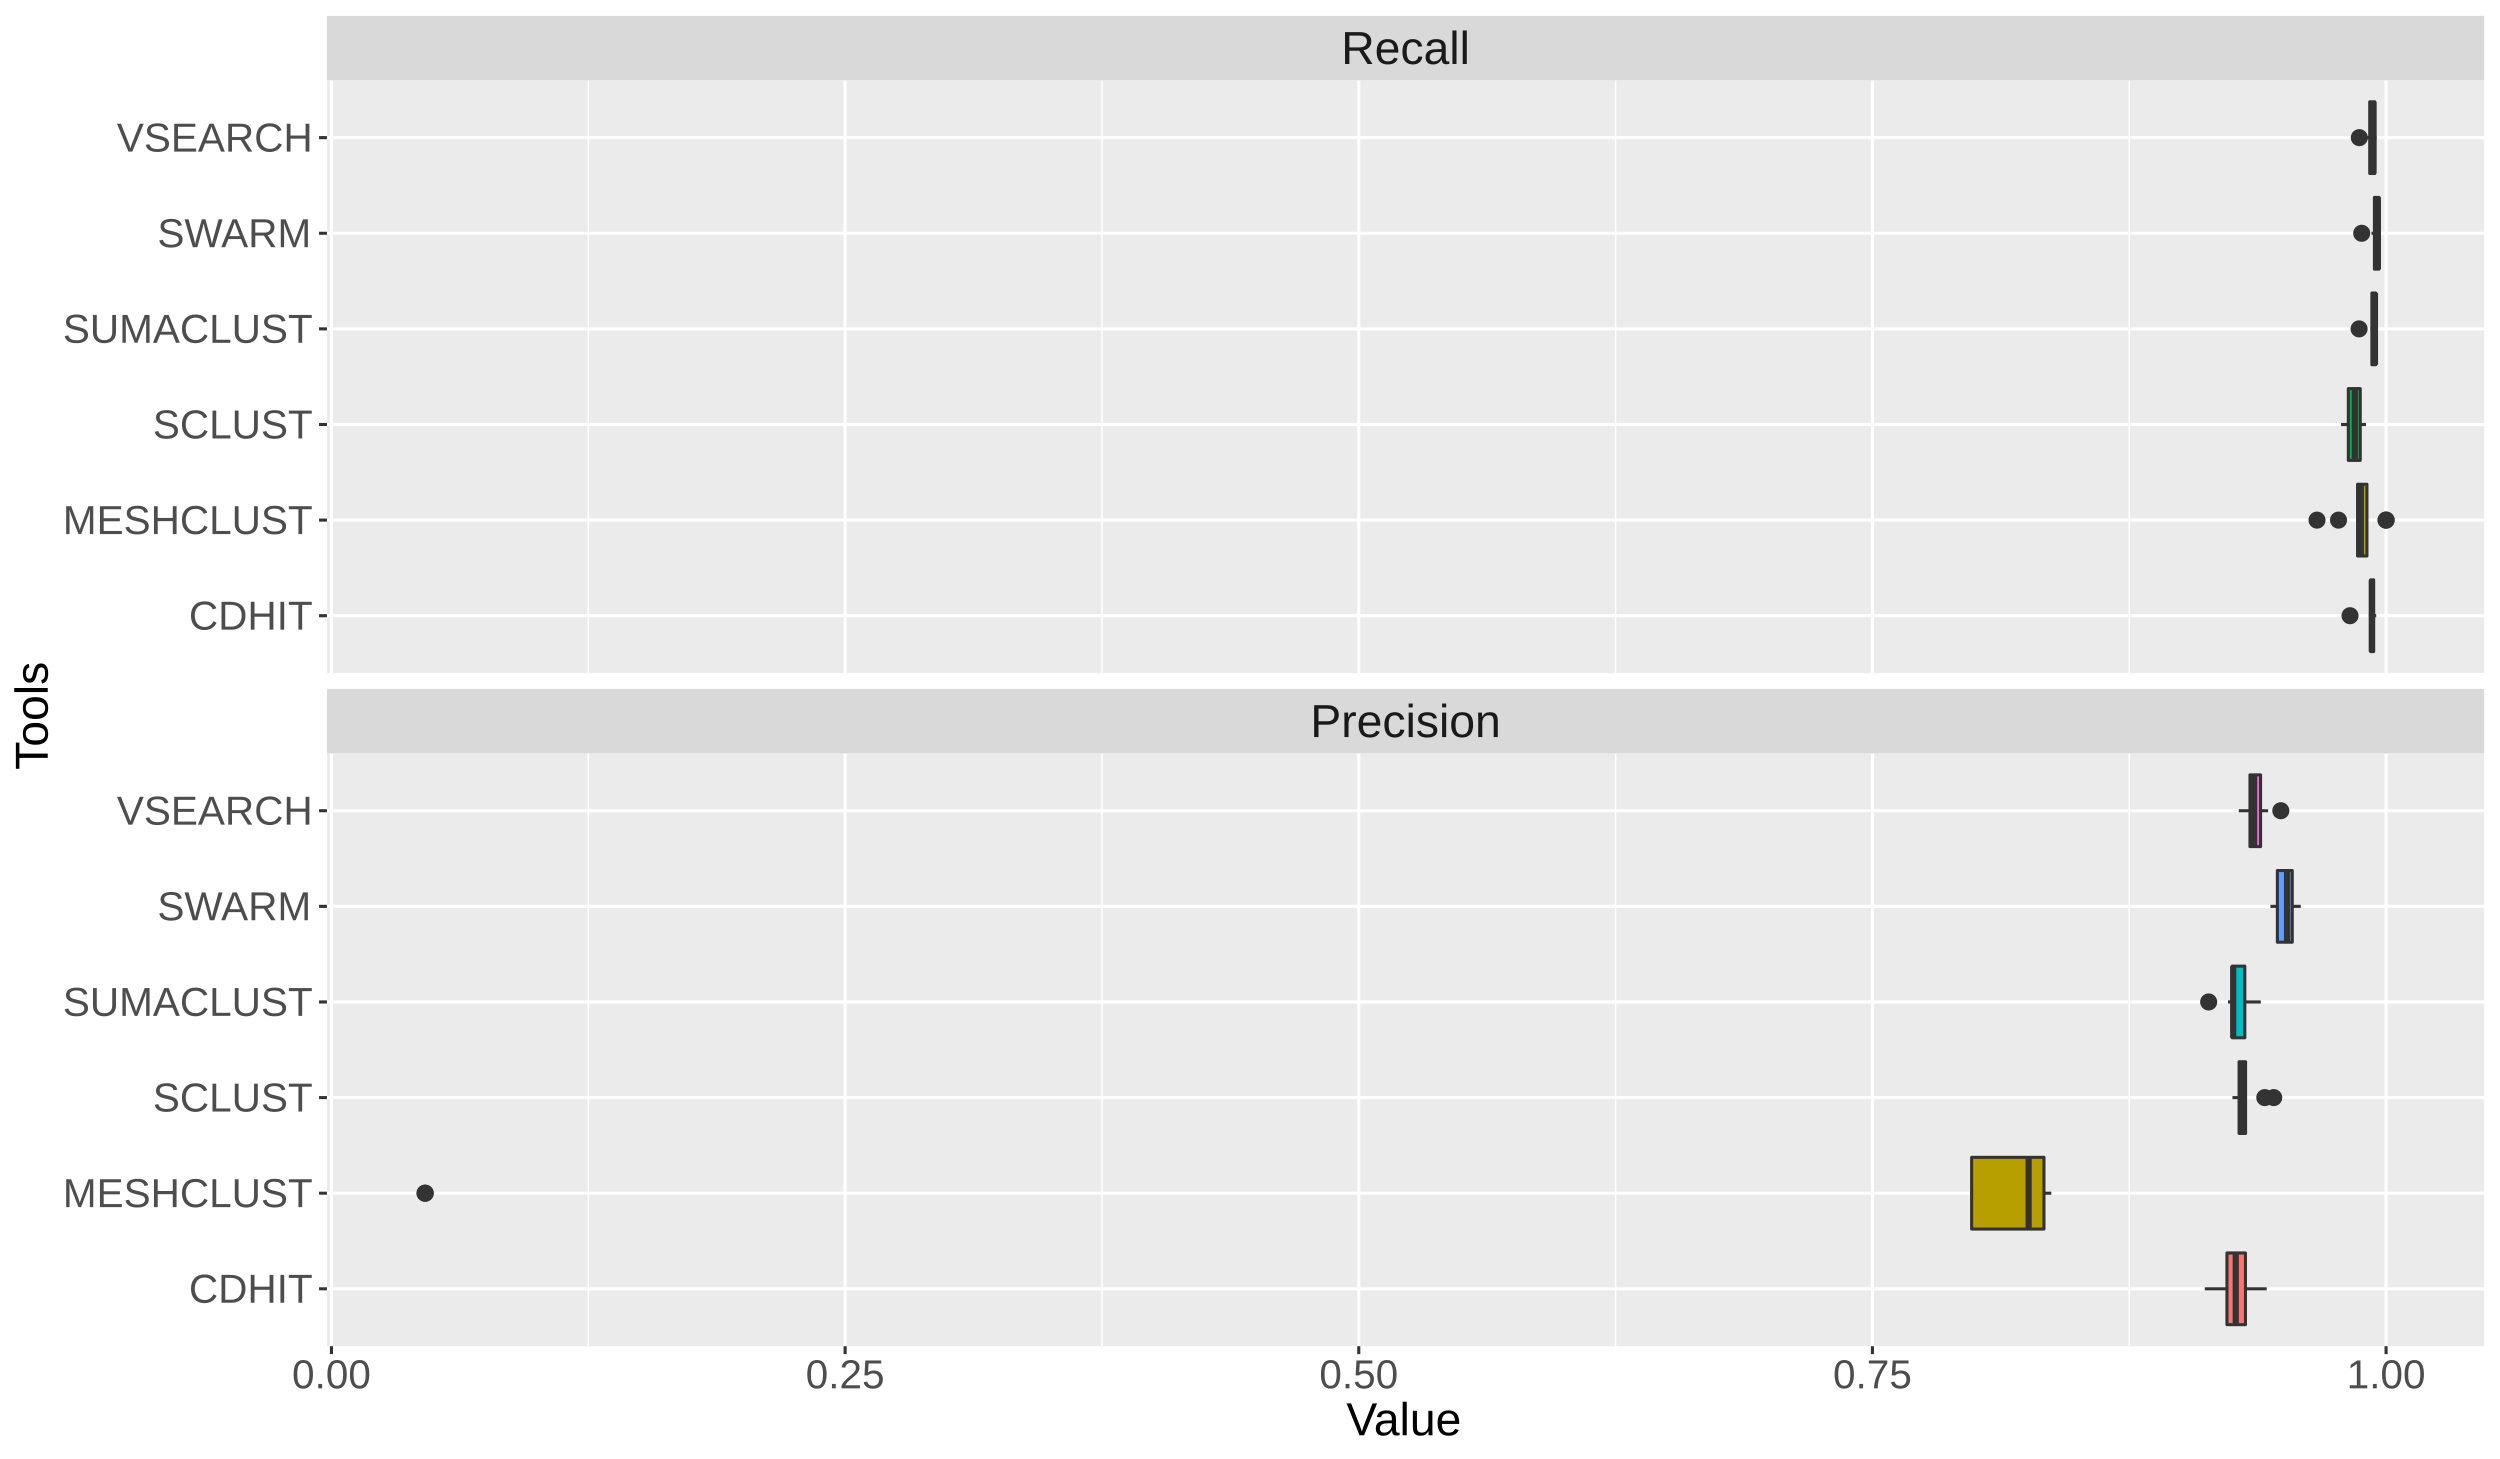
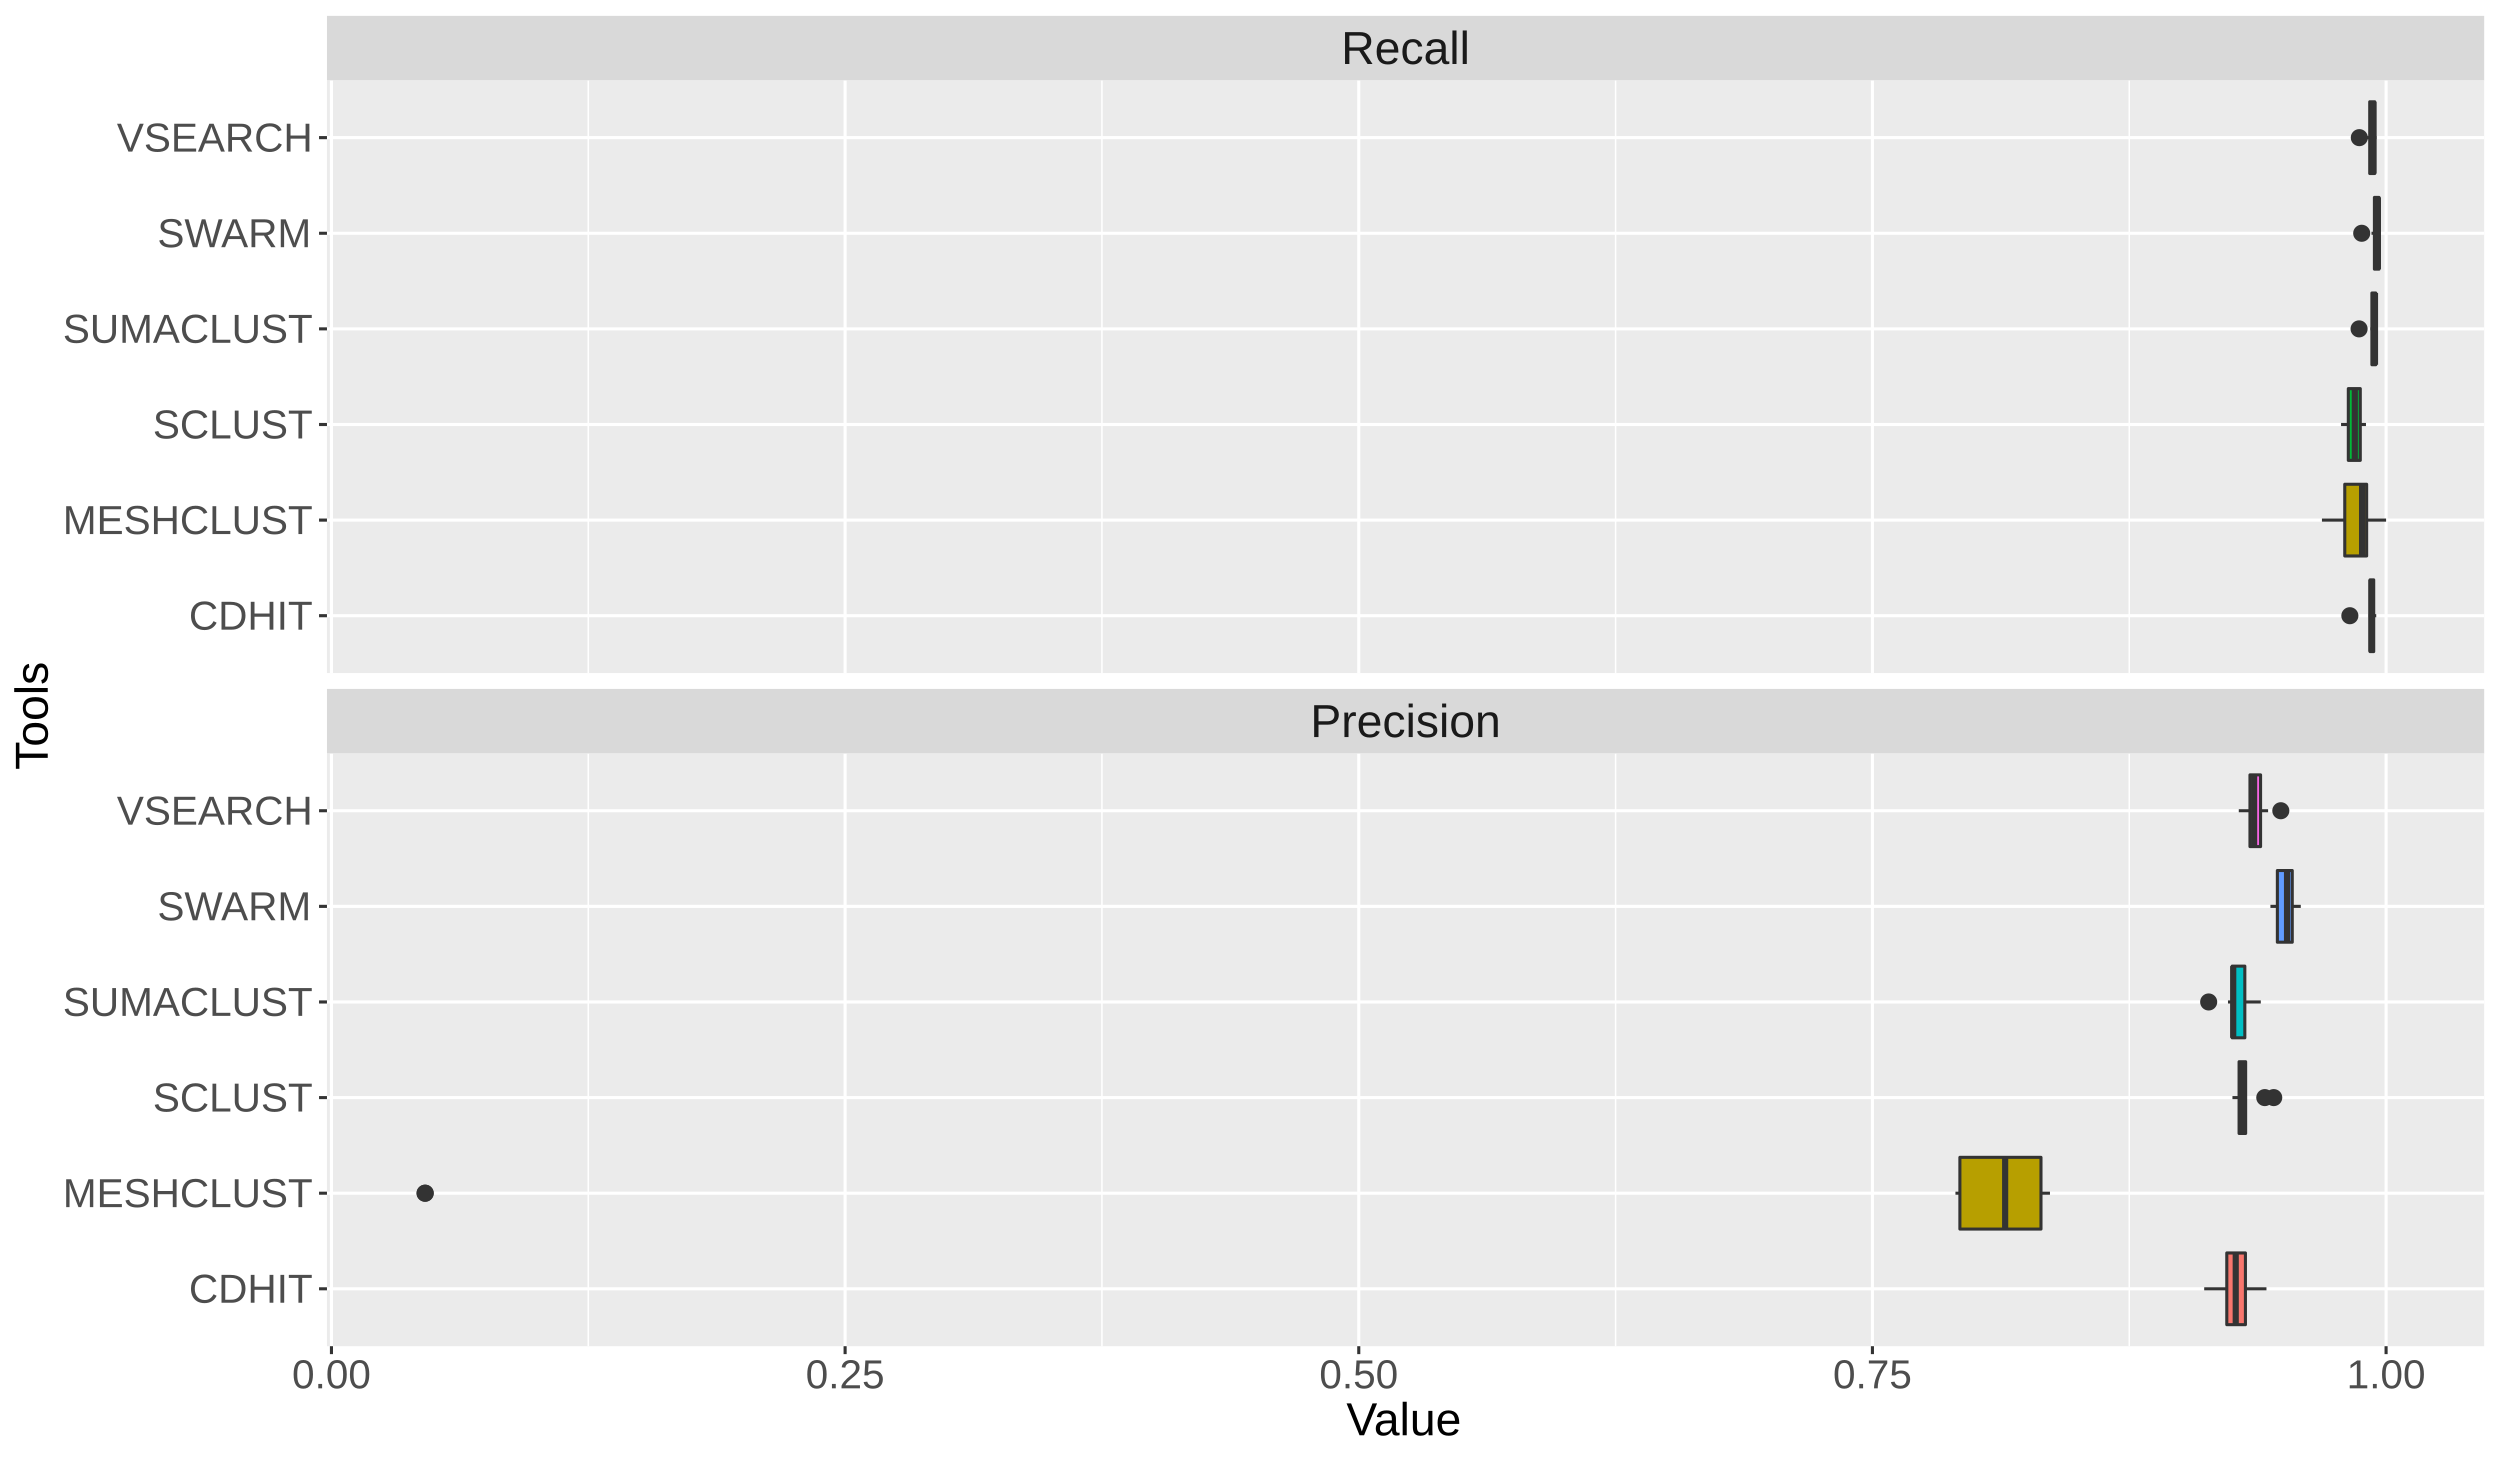
<svg xmlns="http://www.w3.org/2000/svg" viewBox="0 0 864.00 504.00">
  <defs>
    <style type="text/css">
    line, polyline, path, rect, circle {
      fill: none;
      stroke: #000000;
      stroke-linecap: round;
      stroke-linejoin: round;
      stroke-miterlimit: 10.00;
    }
  </style>
  </defs>
  <rect width="100%" height="100%" style="stroke: none; fill: #FFFFFF;" />
  <rect x="0.00" y="0.00" width="864.00" height="504.00" style="stroke-width: 1.07; stroke: #FFFFFF; fill: #FFFFFF;" />
  <defs>
    <clipPath id="cpMTEyLjk5NXw4NTguNTIxfDIzMi42MnwyNy43NDY2">
      <rect x="113.00" y="27.75" width="745.53" height="204.87" />
    </clipPath>
  </defs>
  <rect x="113.00" y="27.75" width="745.53" height="204.87" style="stroke-width: 1.07; stroke: none; fill: #EBEBEB;" clip-path="url(#cpMTEyLjk5NXw4NTguNTIxfDIzMi42MnwyNy43NDY2)" />
  <polyline points="203.31,232.62 203.31,27.75 " style="stroke-width: 0.53; stroke: #FFFFFF; stroke-linecap: butt;" clip-path="url(#cpMTEyLjk5NXw4NTguNTIxfDIzMi42MnwyNy43NDY2)" />
  <polyline points="380.83,232.62 380.83,27.75 " style="stroke-width: 0.53; stroke: #FFFFFF; stroke-linecap: butt;" clip-path="url(#cpMTEyLjk5NXw4NTguNTIxfDIzMi42MnwyNy43NDY2)" />
  <polyline points="558.35,232.62 558.35,27.75 " style="stroke-width: 0.53; stroke: #FFFFFF; stroke-linecap: butt;" clip-path="url(#cpMTEyLjk5NXw4NTguNTIxfDIzMi42MnwyNy43NDY2)" />
  <polyline points="735.87,232.62 735.87,27.75 " style="stroke-width: 0.53; stroke: #FFFFFF; stroke-linecap: butt;" clip-path="url(#cpMTEyLjk5NXw4NTguNTIxfDIzMi42MnwyNy43NDY2)" />
  <polyline points="113.00,212.79 858.52,212.79 " style="stroke-width: 1.07; stroke: #FFFFFF; stroke-linecap: butt;" clip-path="url(#cpMTEyLjk5NXw4NTguNTIxfDIzMi42MnwyNy43NDY2)" />
  <polyline points="113.00,179.75 858.52,179.75 " style="stroke-width: 1.07; stroke: #FFFFFF; stroke-linecap: butt;" clip-path="url(#cpMTEyLjk5NXw4NTguNTIxfDIzMi42MnwyNy43NDY2)" />
  <polyline points="113.00,146.71 858.52,146.71 " style="stroke-width: 1.07; stroke: #FFFFFF; stroke-linecap: butt;" clip-path="url(#cpMTEyLjk5NXw4NTguNTIxfDIzMi42MnwyNy43NDY2)" />
  <polyline points="113.00,113.66 858.52,113.66 " style="stroke-width: 1.07; stroke: #FFFFFF; stroke-linecap: butt;" clip-path="url(#cpMTEyLjk5NXw4NTguNTIxfDIzMi42MnwyNy43NDY2)" />
  <polyline points="113.00,80.62 858.52,80.62 " style="stroke-width: 1.07; stroke: #FFFFFF; stroke-linecap: butt;" clip-path="url(#cpMTEyLjk5NXw4NTguNTIxfDIzMi42MnwyNy43NDY2)" />
  <polyline points="113.00,47.57 858.52,47.57 " style="stroke-width: 1.07; stroke: #FFFFFF; stroke-linecap: butt;" clip-path="url(#cpMTEyLjk5NXw4NTguNTIxfDIzMi42MnwyNy43NDY2)" />
  <polyline points="114.55,232.62 114.55,27.75 " style="stroke-width: 1.07; stroke: #FFFFFF; stroke-linecap: butt;" clip-path="url(#cpMTEyLjk5NXw4NTguNTIxfDIzMi42MnwyNy43NDY2)" />
  <polyline points="292.07,232.62 292.07,27.75 " style="stroke-width: 1.07; stroke: #FFFFFF; stroke-linecap: butt;" clip-path="url(#cpMTEyLjk5NXw4NTguNTIxfDIzMi42MnwyNy43NDY2)" />
  <polyline points="469.59,232.62 469.59,27.75 " style="stroke-width: 1.07; stroke: #FFFFFF; stroke-linecap: butt;" clip-path="url(#cpMTEyLjk5NXw4NTguNTIxfDIzMi42MnwyNy43NDY2)" />
  <polyline points="647.11,232.62 647.11,27.75 " style="stroke-width: 1.07; stroke: #FFFFFF; stroke-linecap: butt;" clip-path="url(#cpMTEyLjk5NXw4NTguNTIxfDIzMi42MnwyNy43NDY2)" />
  <polyline points="824.63,232.62 824.63,27.75 " style="stroke-width: 1.07; stroke: #FFFFFF; stroke-linecap: butt;" clip-path="url(#cpMTEyLjk5NXw4NTguNTIxfDIzMi42MnwyNy43NDY2)" />
-   <circle cx="812.17" cy="212.79" r="1.95pt" style="stroke-width: 0.71; stroke: #333333; fill: #333333;" clip-path="url(#cpMTEyLjk5NXw4NTguNTIxfDIzMi42MnwyNy43NDY2)" />
-   <line x1="820.34" y1="212.79" x2="821.23" y2="212.79" style="stroke-width: 1.07; stroke: #333333; stroke-linecap: butt;" clip-path="url(#cpMTEyLjk5NXw4NTguNTIxfDIzMi42MnwyNy43NDY2)" />
-   <line x1="819.28" y1="212.79" x2="818.68" y2="212.79" style="stroke-width: 1.07; stroke: #333333; stroke-linecap: butt;" clip-path="url(#cpMTEyLjk5NXw4NTguNTIxfDIzMi42MnwyNy43NDY2)" />
-   <polyline points="820.34,225.19 819.28,225.19 819.28,200.40 820.34,200.40 820.34,225.19 " style="stroke-width: 1.07; stroke: #333333; fill: #F8766D;" clip-path="url(#cpMTEyLjk5NXw4NTguNTIxfDIzMi42MnwyNy43NDY2)" />
-   <line x1="819.68" y1="225.19" x2="819.68" y2="200.40" style="stroke-width: 2.13; stroke: #333333; stroke-linecap: butt;" clip-path="url(#cpMTEyLjk5NXw4NTguNTIxfDIzMi42MnwyNy43NDY2)" />
-   <circle cx="800.76" cy="179.75" r="1.95pt" style="stroke-width: 0.71; stroke: #333333; fill: #333333;" clip-path="url(#cpMTEyLjk5NXw4NTguNTIxfDIzMi42MnwyNy43NDY2)" />
-   <circle cx="824.63" cy="179.75" r="1.95pt" style="stroke-width: 0.71; stroke: #333333; fill: #333333;" clip-path="url(#cpMTEyLjk5NXw4NTguNTIxfDIzMi42MnwyNy43NDY2)" />
-   <circle cx="808.19" cy="179.75" r="1.95pt" style="stroke-width: 0.71; stroke: #333333; fill: #333333;" clip-path="url(#cpMTEyLjk5NXw4NTguNTIxfDIzMi42MnwyNy43NDY2)" />
-   <circle cx="824.63" cy="179.75" r="1.95pt" style="stroke-width: 0.71; stroke: #333333; fill: #333333;" clip-path="url(#cpMTEyLjk5NXw4NTguNTIxfDIzMi42MnwyNy43NDY2)" />
-   <line x1="818.01" y1="179.75" x2="818.07" y2="179.75" style="stroke-width: 1.07; stroke: #333333; stroke-linecap: butt;" clip-path="url(#cpMTEyLjk5NXw4NTguNTIxfDIzMi42MnwyNy43NDY2)" />
-   <line x1="814.78" y1="179.75" x2="814.67" y2="179.75" style="stroke-width: 1.07; stroke: #333333; stroke-linecap: butt;" clip-path="url(#cpMTEyLjk5NXw4NTguNTIxfDIzMi42MnwyNy43NDY2)" />
-   <polyline points="818.01,192.14 814.78,192.14 814.78,167.36 818.01,167.36 818.01,192.14 " style="stroke-width: 1.07; stroke: #333333; fill: #B79F00;" clip-path="url(#cpMTEyLjk5NXw4NTguNTIxfDIzMi42MnwyNy43NDY2)" />
-   <line x1="815.91" y1="192.14" x2="815.91" y2="167.36" style="stroke-width: 2.13; stroke: #333333; stroke-linecap: butt;" clip-path="url(#cpMTEyLjk5NXw4NTguNTIxfDIzMi42MnwyNy43NDY2)" />
-   <line x1="815.70" y1="146.71" x2="817.68" y2="146.71" style="stroke-width: 1.07; stroke: #333333; stroke-linecap: butt;" clip-path="url(#cpMTEyLjk5NXw4NTguNTIxfDIzMi42MnwyNy43NDY2)" />
+   <circle cx="812.11" cy="212.79" r="1.95pt" style="stroke-width: 0.71; stroke: #333333; fill: #333333;" clip-path="url(#cpMTEyLjk5NXw4NTguNTIxfDIzMi42MnwyNy43NDY2)" />
+   <line x1="820.35" y1="212.79" x2="821.23" y2="212.79" style="stroke-width: 1.07; stroke: #333333; stroke-linecap: butt;" clip-path="url(#cpMTEyLjk5NXw4NTguNTIxfDIzMi42MnwyNy43NDY2)" />
+   <line x1="819.08" y1="212.79" x2="818.65" y2="212.79" style="stroke-width: 1.07; stroke: #333333; stroke-linecap: butt;" clip-path="url(#cpMTEyLjk5NXw4NTguNTIxfDIzMi42MnwyNy43NDY2)" />
+   <polyline points="820.35,225.19 819.08,225.19 819.08,200.40 820.35,200.40 820.35,225.19 " style="stroke-width: 1.07; stroke: #333333; fill: #F8766D;" clip-path="url(#cpMTEyLjk5NXw4NTguNTIxfDIzMi42MnwyNy43NDY2)" />
+   <line x1="819.59" y1="225.19" x2="819.59" y2="200.40" style="stroke-width: 2.13; stroke: #333333; stroke-linecap: butt;" clip-path="url(#cpMTEyLjk5NXw4NTguNTIxfDIzMi42MnwyNy43NDY2)" />
+   <line x1="817.91" y1="179.75" x2="824.63" y2="179.75" style="stroke-width: 1.07; stroke: #333333; stroke-linecap: butt;" clip-path="url(#cpMTEyLjk5NXw4NTguNTIxfDIzMi42MnwyNy43NDY2)" />
+   <line x1="810.35" y1="179.75" x2="802.46" y2="179.75" style="stroke-width: 1.07; stroke: #333333; stroke-linecap: butt;" clip-path="url(#cpMTEyLjk5NXw4NTguNTIxfDIzMi42MnwyNy43NDY2)" />
+   <polyline points="817.91,192.14 810.35,192.14 810.35,167.36 817.91,167.36 817.91,192.14 " style="stroke-width: 1.07; stroke: #333333; fill: #B79F00;" clip-path="url(#cpMTEyLjk5NXw4NTguNTIxfDIzMi42MnwyNy43NDY2)" />
+   <line x1="816.33" y1="192.14" x2="816.33" y2="167.36" style="stroke-width: 2.13; stroke: #333333; stroke-linecap: butt;" clip-path="url(#cpMTEyLjk5NXw4NTguNTIxfDIzMi42MnwyNy43NDY2)" />
+   <line x1="815.71" y1="146.71" x2="817.68" y2="146.71" style="stroke-width: 1.07; stroke: #333333; stroke-linecap: butt;" clip-path="url(#cpMTEyLjk5NXw4NTguNTIxfDIzMi42MnwyNy43NDY2)" />
  <line x1="811.58" y1="146.71" x2="809.07" y2="146.71" style="stroke-width: 1.07; stroke: #333333; stroke-linecap: butt;" clip-path="url(#cpMTEyLjk5NXw4NTguNTIxfDIzMi42MnwyNy43NDY2)" />
-   <polyline points="815.70,159.10 811.58,159.10 811.58,134.31 815.70,134.31 815.70,159.10 " style="stroke-width: 1.07; stroke: #333333; fill: #00BA38;" clip-path="url(#cpMTEyLjk5NXw4NTguNTIxfDIzMi42MnwyNy43NDY2)" />
+   <polyline points="815.71,159.10 811.58,159.10 811.58,134.31 815.71,134.31 815.71,159.10 " style="stroke-width: 1.07; stroke: #333333; fill: #00BA38;" clip-path="url(#cpMTEyLjk5NXw4NTguNTIxfDIzMi42MnwyNy43NDY2)" />
  <line x1="813.82" y1="159.10" x2="813.82" y2="134.31" style="stroke-width: 2.13; stroke: #333333; stroke-linecap: butt;" clip-path="url(#cpMTEyLjk5NXw4NTguNTIxfDIzMi42MnwyNy43NDY2)" />
  <circle cx="815.30" cy="113.66" r="1.95pt" style="stroke-width: 0.71; stroke: #333333; fill: #333333;" clip-path="url(#cpMTEyLjk5NXw4NTguNTIxfDIzMi42MnwyNy43NDY2)" />
  <line x1="821.07" y1="113.66" x2="821.67" y2="113.66" style="stroke-width: 1.07; stroke: #333333; stroke-linecap: butt;" clip-path="url(#cpMTEyLjk5NXw4NTguNTIxfDIzMi42MnwyNy43NDY2)" />
  <line x1="819.73" y1="113.66" x2="819.25" y2="113.66" style="stroke-width: 1.07; stroke: #333333; stroke-linecap: butt;" clip-path="url(#cpMTEyLjk5NXw4NTguNTIxfDIzMi42MnwyNy43NDY2)" />
  <polyline points="821.07,126.05 819.73,126.05 819.73,101.27 821.07,101.27 821.07,126.05 " style="stroke-width: 1.07; stroke: #333333; fill: #00BFC4;" clip-path="url(#cpMTEyLjk5NXw4NTguNTIxfDIzMi42MnwyNy43NDY2)" />
  <line x1="820.80" y1="126.05" x2="820.80" y2="101.27" style="stroke-width: 2.13; stroke: #333333; stroke-linecap: butt;" clip-path="url(#cpMTEyLjk5NXw4NTguNTIxfDIzMi42MnwyNy43NDY2)" />
  <circle cx="816.21" cy="80.62" r="1.95pt" style="stroke-width: 0.71; stroke: #333333; fill: #333333;" clip-path="url(#cpMTEyLjk5NXw4NTguNTIxfDIzMi42MnwyNy43NDY2)" />
  <line x1="822.19" y1="80.62" x2="822.51" y2="80.62" style="stroke-width: 1.07; stroke: #333333; stroke-linecap: butt;" clip-path="url(#cpMTEyLjk5NXw4NTguNTIxfDIzMi42MnwyNy43NDY2)" />
  <line x1="820.60" y1="80.62" x2="819.58" y2="80.62" style="stroke-width: 1.07; stroke: #333333; stroke-linecap: butt;" clip-path="url(#cpMTEyLjk5NXw4NTguNTIxfDIzMi42MnwyNy43NDY2)" />
  <polyline points="822.19,93.01 820.60,93.01 820.60,68.23 822.19,68.23 822.19,93.01 " style="stroke-width: 1.07; stroke: #333333; fill: #619CFF;" clip-path="url(#cpMTEyLjk5NXw4NTguNTIxfDIzMi42MnwyNy43NDY2)" />
  <line x1="821.80" y1="93.01" x2="821.80" y2="68.23" style="stroke-width: 2.13; stroke: #333333; stroke-linecap: butt;" clip-path="url(#cpMTEyLjk5NXw4NTguNTIxfDIzMi42MnwyNy43NDY2)" />
  <circle cx="815.38" cy="47.57" r="1.95pt" style="stroke-width: 0.71; stroke: #333333; fill: #333333;" clip-path="url(#cpMTEyLjk5NXw4NTguNTIxfDIzMi42MnwyNy43NDY2)" />
  <line x1="820.71" y1="47.57" x2="821.29" y2="47.57" style="stroke-width: 1.07; stroke: #333333; stroke-linecap: butt;" clip-path="url(#cpMTEyLjk5NXw4NTguNTIxfDIzMi42MnwyNy43NDY2)" />
  <line x1="818.98" y1="47.57" x2="817.50" y2="47.57" style="stroke-width: 1.07; stroke: #333333; stroke-linecap: butt;" clip-path="url(#cpMTEyLjk5NXw4NTguNTIxfDIzMi42MnwyNy43NDY2)" />
  <polyline points="820.71,59.96 818.98,59.96 818.98,35.18 820.71,35.18 820.71,59.96 " style="stroke-width: 1.07; stroke: #333333; fill: #F564E3;" clip-path="url(#cpMTEyLjk5NXw4NTguNTIxfDIzMi42MnwyNy43NDY2)" />
  <line x1="820.26" y1="59.96" x2="820.26" y2="35.18" style="stroke-width: 2.13; stroke: #333333; stroke-linecap: butt;" clip-path="url(#cpMTEyLjk5NXw4NTguNTIxfDIzMi42MnwyNy43NDY2)" />
  <defs>
    <clipPath id="cpMHw4NjR8NTA0fDA=">
      <rect x="0.00" y="0.00" width="864.00" height="504.00" />
    </clipPath>
  </defs>
  <defs>
    <clipPath id="cpMTEyLjk5NXw4NTguNTIxfDQ2NS4yNHwyNjAuMzY3">
      <rect x="113.00" y="260.37" width="745.53" height="204.87" />
    </clipPath>
  </defs>
  <rect x="113.00" y="260.37" width="745.53" height="204.87" style="stroke-width: 1.07; stroke: none; fill: #EBEBEB;" clip-path="url(#cpMTEyLjk5NXw4NTguNTIxfDQ2NS4yNHwyNjAuMzY3)" />
  <polyline points="203.31,465.24 203.31,260.37 " style="stroke-width: 0.53; stroke: #FFFFFF; stroke-linecap: butt;" clip-path="url(#cpMTEyLjk5NXw4NTguNTIxfDQ2NS4yNHwyNjAuMzY3)" />
  <polyline points="380.83,465.24 380.83,260.37 " style="stroke-width: 0.53; stroke: #FFFFFF; stroke-linecap: butt;" clip-path="url(#cpMTEyLjk5NXw4NTguNTIxfDQ2NS4yNHwyNjAuMzY3)" />
  <polyline points="558.35,465.24 558.35,260.37 " style="stroke-width: 0.53; stroke: #FFFFFF; stroke-linecap: butt;" clip-path="url(#cpMTEyLjk5NXw4NTguNTIxfDQ2NS4yNHwyNjAuMzY3)" />
  <polyline points="735.87,465.24 735.87,260.37 " style="stroke-width: 0.53; stroke: #FFFFFF; stroke-linecap: butt;" clip-path="url(#cpMTEyLjk5NXw4NTguNTIxfDQ2NS4yNHwyNjAuMzY3)" />
  <polyline points="113.00,445.41 858.52,445.41 " style="stroke-width: 1.07; stroke: #FFFFFF; stroke-linecap: butt;" clip-path="url(#cpMTEyLjk5NXw4NTguNTIxfDQ2NS4yNHwyNjAuMzY3)" />
  <polyline points="113.00,412.37 858.52,412.37 " style="stroke-width: 1.07; stroke: #FFFFFF; stroke-linecap: butt;" clip-path="url(#cpMTEyLjk5NXw4NTguNTIxfDQ2NS4yNHwyNjAuMzY3)" />
  <polyline points="113.00,379.33 858.52,379.33 " style="stroke-width: 1.07; stroke: #FFFFFF; stroke-linecap: butt;" clip-path="url(#cpMTEyLjk5NXw4NTguNTIxfDQ2NS4yNHwyNjAuMzY3)" />
  <polyline points="113.00,346.28 858.52,346.28 " style="stroke-width: 1.07; stroke: #FFFFFF; stroke-linecap: butt;" clip-path="url(#cpMTEyLjk5NXw4NTguNTIxfDQ2NS4yNHwyNjAuMzY3)" />
  <polyline points="113.00,313.24 858.52,313.24 " style="stroke-width: 1.07; stroke: #FFFFFF; stroke-linecap: butt;" clip-path="url(#cpMTEyLjk5NXw4NTguNTIxfDQ2NS4yNHwyNjAuMzY3)" />
  <polyline points="113.00,280.19 858.52,280.19 " style="stroke-width: 1.07; stroke: #FFFFFF; stroke-linecap: butt;" clip-path="url(#cpMTEyLjk5NXw4NTguNTIxfDQ2NS4yNHwyNjAuMzY3)" />
  <polyline points="114.55,465.24 114.55,260.37 " style="stroke-width: 1.07; stroke: #FFFFFF; stroke-linecap: butt;" clip-path="url(#cpMTEyLjk5NXw4NTguNTIxfDQ2NS4yNHwyNjAuMzY3)" />
  <polyline points="292.07,465.24 292.07,260.37 " style="stroke-width: 1.07; stroke: #FFFFFF; stroke-linecap: butt;" clip-path="url(#cpMTEyLjk5NXw4NTguNTIxfDQ2NS4yNHwyNjAuMzY3)" />
  <polyline points="469.59,465.24 469.59,260.37 " style="stroke-width: 1.07; stroke: #FFFFFF; stroke-linecap: butt;" clip-path="url(#cpMTEyLjk5NXw4NTguNTIxfDQ2NS4yNHwyNjAuMzY3)" />
  <polyline points="647.11,465.24 647.11,260.37 " style="stroke-width: 1.07; stroke: #FFFFFF; stroke-linecap: butt;" clip-path="url(#cpMTEyLjk5NXw4NTguNTIxfDQ2NS4yNHwyNjAuMzY3)" />
  <polyline points="824.63,465.24 824.63,260.37 " style="stroke-width: 1.07; stroke: #FFFFFF; stroke-linecap: butt;" clip-path="url(#cpMTEyLjk5NXw4NTguNTIxfDQ2NS4yNHwyNjAuMzY3)" />
-   <line x1="776.03" y1="445.41" x2="783.38" y2="445.41" style="stroke-width: 1.07; stroke: #333333; stroke-linecap: butt;" clip-path="url(#cpMTEyLjk5NXw4NTguNTIxfDQ2NS4yNHwyNjAuMzY3)" />
-   <line x1="769.64" y1="445.41" x2="761.98" y2="445.41" style="stroke-width: 1.07; stroke: #333333; stroke-linecap: butt;" clip-path="url(#cpMTEyLjk5NXw4NTguNTIxfDQ2NS4yNHwyNjAuMzY3)" />
-   <polyline points="776.03,457.81 769.64,457.81 769.64,433.02 776.03,433.02 776.03,457.81 " style="stroke-width: 1.07; stroke: #333333; fill: #F8766D;" clip-path="url(#cpMTEyLjk5NXw4NTguNTIxfDQ2NS4yNHwyNjAuMzY3)" />
+   <line x1="776.02" y1="445.41" x2="783.29" y2="445.41" style="stroke-width: 1.07; stroke: #333333; stroke-linecap: butt;" clip-path="url(#cpMTEyLjk5NXw4NTguNTIxfDQ2NS4yNHwyNjAuMzY3)" />
+   <line x1="769.58" y1="445.41" x2="761.77" y2="445.41" style="stroke-width: 1.07; stroke: #333333; stroke-linecap: butt;" clip-path="url(#cpMTEyLjk5NXw4NTguNTIxfDQ2NS4yNHwyNjAuMzY3)" />
+   <polyline points="776.02,457.81 769.58,457.81 769.58,433.02 776.02,433.02 776.02,457.81 " style="stroke-width: 1.07; stroke: #333333; fill: #F8766D;" clip-path="url(#cpMTEyLjk5NXw4NTguNTIxfDQ2NS4yNHwyNjAuMzY3)" />
  <line x1="772.67" y1="457.81" x2="772.67" y2="433.02" style="stroke-width: 2.13; stroke: #333333; stroke-linecap: butt;" clip-path="url(#cpMTEyLjk5NXw4NTguNTIxfDQ2NS4yNHwyNjAuMzY3)" />
  <circle cx="146.88" cy="412.37" r="1.95pt" style="stroke-width: 0.71; stroke: #333333; fill: #333333;" clip-path="url(#cpMTEyLjk5NXw4NTguNTIxfDQ2NS4yNHwyNjAuMzY3)" />
  <circle cx="146.97" cy="412.37" r="1.95pt" style="stroke-width: 0.71; stroke: #333333; fill: #333333;" clip-path="url(#cpMTEyLjk5NXw4NTguNTIxfDQ2NS4yNHwyNjAuMzY3)" />
-   <line x1="706.40" y1="412.37" x2="708.94" y2="412.37" style="stroke-width: 1.07; stroke: #333333; stroke-linecap: butt;" clip-path="url(#cpMTEyLjk5NXw4NTguNTIxfDQ2NS4yNHwyNjAuMzY3)" />
-   <line x1="681.40" y1="412.37" x2="680.95" y2="412.37" style="stroke-width: 1.07; stroke: #333333; stroke-linecap: butt;" clip-path="url(#cpMTEyLjk5NXw4NTguNTIxfDQ2NS4yNHwyNjAuMzY3)" />
-   <polyline points="706.40,424.76 681.40,424.76 681.40,399.98 706.40,399.98 706.40,424.76 " style="stroke-width: 1.07; stroke: #333333; fill: #B79F00;" clip-path="url(#cpMTEyLjk5NXw4NTguNTIxfDQ2NS4yNHwyNjAuMzY3)" />
-   <line x1="701.10" y1="424.76" x2="701.10" y2="399.98" style="stroke-width: 2.13; stroke: #333333; stroke-linecap: butt;" clip-path="url(#cpMTEyLjk5NXw4NTguNTIxfDQ2NS4yNHwyNjAuMzY3)" />
+   <line x1="705.36" y1="412.37" x2="708.47" y2="412.37" style="stroke-width: 1.07; stroke: #333333; stroke-linecap: butt;" clip-path="url(#cpMTEyLjk5NXw4NTguNTIxfDQ2NS4yNHwyNjAuMzY3)" />
+   <line x1="677.34" y1="412.37" x2="675.80" y2="412.37" style="stroke-width: 1.07; stroke: #333333; stroke-linecap: butt;" clip-path="url(#cpMTEyLjk5NXw4NTguNTIxfDQ2NS4yNHwyNjAuMzY3)" />
+   <polyline points="705.36,424.76 677.34,424.76 677.34,399.98 705.36,399.98 705.36,424.76 " style="stroke-width: 1.07; stroke: #333333; fill: #B79F00;" clip-path="url(#cpMTEyLjk5NXw4NTguNTIxfDQ2NS4yNHwyNjAuMzY3)" />
+   <line x1="692.98" y1="424.76" x2="692.98" y2="399.98" style="stroke-width: 2.13; stroke: #333333; stroke-linecap: butt;" clip-path="url(#cpMTEyLjk5NXw4NTguNTIxfDQ2NS4yNHwyNjAuMzY3)" />
  <circle cx="782.71" cy="379.33" r="1.95pt" style="stroke-width: 0.71; stroke: #333333; fill: #333333;" clip-path="url(#cpMTEyLjk5NXw4NTguNTIxfDQ2NS4yNHwyNjAuMzY3)" />
  <circle cx="785.80" cy="379.33" r="1.95pt" style="stroke-width: 0.71; stroke: #333333; fill: #333333;" clip-path="url(#cpMTEyLjk5NXw4NTguNTIxfDQ2NS4yNHwyNjAuMzY3)" />
-   <line x1="776.07" y1="379.33" x2="776.08" y2="379.33" style="stroke-width: 1.07; stroke: #333333; stroke-linecap: butt;" clip-path="url(#cpMTEyLjk5NXw4NTguNTIxfDQ2NS4yNHwyNjAuMzY3)" />
+   <line x1="776.09" y1="379.33" x2="776.11" y2="379.33" style="stroke-width: 1.07; stroke: #333333; stroke-linecap: butt;" clip-path="url(#cpMTEyLjk5NXw4NTguNTIxfDQ2NS4yNHwyNjAuMzY3)" />
  <line x1="773.83" y1="379.33" x2="771.53" y2="379.33" style="stroke-width: 1.07; stroke: #333333; stroke-linecap: butt;" clip-path="url(#cpMTEyLjk5NXw4NTguNTIxfDQ2NS4yNHwyNjAuMzY3)" />
-   <polyline points="776.07,391.72 773.83,391.72 773.83,366.93 776.07,366.93 776.07,391.72 " style="stroke-width: 1.07; stroke: #333333; fill: #00BA38;" clip-path="url(#cpMTEyLjk5NXw4NTguNTIxfDQ2NS4yNHwyNjAuMzY3)" />
+   <polyline points="776.09,391.72 773.83,391.72 773.83,366.93 776.09,366.93 776.09,391.72 " style="stroke-width: 1.07; stroke: #333333; fill: #00BA38;" clip-path="url(#cpMTEyLjk5NXw4NTguNTIxfDQ2NS4yNHwyNjAuMzY3)" />
  <line x1="774.81" y1="391.72" x2="774.81" y2="366.93" style="stroke-width: 2.13; stroke: #333333; stroke-linecap: butt;" clip-path="url(#cpMTEyLjk5NXw4NTguNTIxfDQ2NS4yNHwyNjAuMzY3)" />
  <circle cx="763.32" cy="346.28" r="1.95pt" style="stroke-width: 0.71; stroke: #333333; fill: #333333;" clip-path="url(#cpMTEyLjk5NXw4NTguNTIxfDQ2NS4yNHwyNjAuMzY3)" />
  <line x1="775.81" y1="346.28" x2="781.33" y2="346.28" style="stroke-width: 1.07; stroke: #333333; stroke-linecap: butt;" clip-path="url(#cpMTEyLjk5NXw4NTguNTIxfDQ2NS4yNHwyNjAuMzY3)" />
  <line x1="771.44" y1="346.28" x2="769.99" y2="346.28" style="stroke-width: 1.07; stroke: #333333; stroke-linecap: butt;" clip-path="url(#cpMTEyLjk5NXw4NTguNTIxfDQ2NS4yNHwyNjAuMzY3)" />
  <polyline points="775.81,358.67 771.44,358.67 771.44,333.89 775.81,333.89 775.81,358.67 " style="stroke-width: 1.07; stroke: #333333; fill: #00BFC4;" clip-path="url(#cpMTEyLjk5NXw4NTguNTIxfDQ2NS4yNHwyNjAuMzY3)" />
  <line x1="771.80" y1="358.67" x2="771.80" y2="333.89" style="stroke-width: 2.13; stroke: #333333; stroke-linecap: butt;" clip-path="url(#cpMTEyLjk5NXw4NTguNTIxfDQ2NS4yNHwyNjAuMzY3)" />
  <line x1="792.20" y1="313.24" x2="795.15" y2="313.24" style="stroke-width: 1.07; stroke: #333333; stroke-linecap: butt;" clip-path="url(#cpMTEyLjk5NXw4NTguNTIxfDQ2NS4yNHwyNjAuMzY3)" />
  <line x1="787.06" y1="313.24" x2="784.66" y2="313.24" style="stroke-width: 1.07; stroke: #333333; stroke-linecap: butt;" clip-path="url(#cpMTEyLjk5NXw4NTguNTIxfDQ2NS4yNHwyNjAuMzY3)" />
  <polyline points="792.20,325.63 787.06,325.63 787.06,300.85 792.20,300.85 792.20,325.63 " style="stroke-width: 1.07; stroke: #333333; fill: #619CFF;" clip-path="url(#cpMTEyLjk5NXw4NTguNTIxfDQ2NS4yNHwyNjAuMzY3)" />
  <line x1="790.40" y1="325.63" x2="790.40" y2="300.85" style="stroke-width: 2.13; stroke: #333333; stroke-linecap: butt;" clip-path="url(#cpMTEyLjk5NXw4NTguNTIxfDQ2NS4yNHwyNjAuMzY3)" />
  <circle cx="788.25" cy="280.19" r="1.95pt" style="stroke-width: 0.71; stroke: #333333; fill: #333333;" clip-path="url(#cpMTEyLjk5NXw4NTguNTIxfDQ2NS4yNHwyNjAuMzY3)" />
  <line x1="781.25" y1="280.19" x2="783.86" y2="280.19" style="stroke-width: 1.07; stroke: #333333; stroke-linecap: butt;" clip-path="url(#cpMTEyLjk5NXw4NTguNTIxfDQ2NS4yNHwyNjAuMzY3)" />
  <line x1="777.59" y1="280.19" x2="773.72" y2="280.19" style="stroke-width: 1.07; stroke: #333333; stroke-linecap: butt;" clip-path="url(#cpMTEyLjk5NXw4NTguNTIxfDQ2NS4yNHwyNjAuMzY3)" />
  <polyline points="781.25,292.58 777.59,292.58 777.59,267.80 781.25,267.80 781.25,292.58 " style="stroke-width: 1.07; stroke: #333333; fill: #F564E3;" clip-path="url(#cpMTEyLjk5NXw4NTguNTIxfDQ2NS4yNHwyNjAuMzY3)" />
  <line x1="779.02" y1="292.58" x2="779.02" y2="267.80" style="stroke-width: 2.13; stroke: #333333; stroke-linecap: butt;" clip-path="url(#cpMTEyLjk5NXw4NTguNTIxfDQ2NS4yNHwyNjAuMzY3)" />
  <defs>
    <clipPath id="cpMHw4NjR8NTA0fDA=">
      <rect x="0.00" y="0.00" width="864.00" height="504.00" />
    </clipPath>
  </defs>
  <defs>
    <clipPath id="cpMTEyLjk5NXw4NTguNTIxfDI2MC4zNjd8MjM4LjA5OQ==">
      <rect x="113.00" y="238.10" width="745.53" height="22.27" />
    </clipPath>
  </defs>
  <rect x="113.00" y="238.10" width="745.53" height="22.27" style="stroke-width: 1.07; stroke: none; fill: #D9D9D9;" clip-path="url(#cpMTEyLjk5NXw4NTguNTIxfDI2MC4zNjd8MjM4LjA5OQ==)" />
  <g clip-path="url(#cpMTEyLjk5NXw4NTguNTIxfDI2MC4zNjd8MjM4LjA5OQ==)">
    <text x="452.86" y="254.74" style="font-size: 16.00px; fill: #1A1A1A; font-family: Liberation Sans;" textLength="65.80px" lengthAdjust="spacingAndGlyphs">Precision</text>
  </g>
  <defs>
    <clipPath id="cpMHw4NjR8NTA0fDA=">
      <rect x="0.00" y="0.00" width="864.00" height="504.00" />
    </clipPath>
  </defs>
  <defs>
    <clipPath id="cpMTEyLjk5NXw4NTguNTIxfDI3Ljc0NjZ8NS40Nzk0NQ==">
      <rect x="113.00" y="5.48" width="745.53" height="22.27" />
    </clipPath>
  </defs>
  <rect x="113.00" y="5.48" width="745.53" height="22.27" style="stroke-width: 1.07; stroke: none; fill: #D9D9D9;" clip-path="url(#cpMTEyLjk5NXw4NTguNTIxfDI3Ljc0NjZ8NS40Nzk0NQ==)" />
  <g clip-path="url(#cpMTEyLjk5NXw4NTguNTIxfDI3Ljc0NjZ8NS40Nzk0NQ==)">
    <text x="463.53" y="22.12" style="font-size: 16.00px; fill: #1A1A1A; font-family: Liberation Sans;" textLength="44.46px" lengthAdjust="spacingAndGlyphs">Recall</text>
  </g>
  <defs>
    <clipPath id="cpMHw4NjR8NTA0fDA=">
      <rect x="0.00" y="0.00" width="864.00" height="504.00" />
    </clipPath>
  </defs>
  <polyline points="114.55,467.98 114.55,465.24 " style="stroke-width: 1.07; stroke: #333333; stroke-linecap: butt;" clip-path="url(#cpMHw4NjR8NTA0fDA=)" />
  <polyline points="292.07,467.98 292.07,465.24 " style="stroke-width: 1.07; stroke: #333333; stroke-linecap: butt;" clip-path="url(#cpMHw4NjR8NTA0fDA=)" />
  <polyline points="469.59,467.98 469.59,465.24 " style="stroke-width: 1.07; stroke: #333333; stroke-linecap: butt;" clip-path="url(#cpMHw4NjR8NTA0fDA=)" />
  <polyline points="647.11,467.98 647.11,465.24 " style="stroke-width: 1.07; stroke: #333333; stroke-linecap: butt;" clip-path="url(#cpMHw4NjR8NTA0fDA=)" />
  <polyline points="824.63,467.98 824.63,465.24 " style="stroke-width: 1.07; stroke: #333333; stroke-linecap: butt;" clip-path="url(#cpMHw4NjR8NTA0fDA=)" />
  <g clip-path="url(#cpMHw4NjR8NTA0fDA=)">
    <text x="100.93" y="479.80" style="font-size: 14.00px; fill: #4D4D4D; font-family: Liberation Sans;" textLength="27.25px" lengthAdjust="spacingAndGlyphs">0.00</text>
  </g>
  <g clip-path="url(#cpMHw4NjR8NTA0fDA=)">
    <text x="278.45" y="479.80" style="font-size: 14.00px; fill: #4D4D4D; font-family: Liberation Sans;" textLength="27.25px" lengthAdjust="spacingAndGlyphs">0.25</text>
  </g>
  <g clip-path="url(#cpMHw4NjR8NTA0fDA=)">
    <text x="455.97" y="479.80" style="font-size: 14.00px; fill: #4D4D4D; font-family: Liberation Sans;" textLength="27.25px" lengthAdjust="spacingAndGlyphs">0.50</text>
  </g>
  <g clip-path="url(#cpMHw4NjR8NTA0fDA=)">
    <text x="633.49" y="479.80" style="font-size: 14.00px; fill: #4D4D4D; font-family: Liberation Sans;" textLength="27.25px" lengthAdjust="spacingAndGlyphs">0.75</text>
  </g>
  <g clip-path="url(#cpMHw4NjR8NTA0fDA=)">
    <text x="811.01" y="479.80" style="font-size: 14.00px; fill: #4D4D4D; font-family: Liberation Sans;" textLength="27.25px" lengthAdjust="spacingAndGlyphs">1.00</text>
  </g>
  <g clip-path="url(#cpMHw4NjR8NTA0fDA=)">
    <text x="65.29" y="217.61" style="font-size: 14.00px; fill: #4D4D4D; font-family: Liberation Sans;" textLength="42.77px" lengthAdjust="spacingAndGlyphs">CDHIT</text>
  </g>
  <g clip-path="url(#cpMHw4NjR8NTA0fDA=)">
    <text x="21.72" y="184.56" style="font-size: 14.00px; fill: #4D4D4D; font-family: Liberation Sans;" textLength="86.34px" lengthAdjust="spacingAndGlyphs">MESHCLUST</text>
  </g>
  <g clip-path="url(#cpMHw4NjR8NTA0fDA=)">
    <text x="52.83" y="151.52" style="font-size: 14.00px; fill: #4D4D4D; font-family: Liberation Sans;" textLength="55.23px" lengthAdjust="spacingAndGlyphs">SCLUST</text>
  </g>
  <g clip-path="url(#cpMHw4NjR8NTA0fDA=)">
    <text x="21.72" y="118.47" style="font-size: 14.00px; fill: #4D4D4D; font-family: Liberation Sans;" textLength="86.34px" lengthAdjust="spacingAndGlyphs">SUMACLUST</text>
  </g>
  <g clip-path="url(#cpMHw4NjR8NTA0fDA=)">
    <text x="54.40" y="85.43" style="font-size: 14.00px; fill: #4D4D4D; font-family: Liberation Sans;" textLength="53.66px" lengthAdjust="spacingAndGlyphs">SWARM</text>
  </g>
  <g clip-path="url(#cpMHw4NjR8NTA0fDA=)">
    <text x="40.38" y="52.39" style="font-size: 14.00px; fill: #4D4D4D; font-family: Liberation Sans;" textLength="67.68px" lengthAdjust="spacingAndGlyphs">VSEARCH</text>
  </g>
  <polyline points="110.26,212.79 113.00,212.79 " style="stroke-width: 1.07; stroke: #333333; stroke-linecap: butt;" clip-path="url(#cpMHw4NjR8NTA0fDA=)" />
  <polyline points="110.26,179.75 113.00,179.75 " style="stroke-width: 1.07; stroke: #333333; stroke-linecap: butt;" clip-path="url(#cpMHw4NjR8NTA0fDA=)" />
  <polyline points="110.26,146.71 113.00,146.71 " style="stroke-width: 1.07; stroke: #333333; stroke-linecap: butt;" clip-path="url(#cpMHw4NjR8NTA0fDA=)" />
  <polyline points="110.26,113.66 113.00,113.66 " style="stroke-width: 1.07; stroke: #333333; stroke-linecap: butt;" clip-path="url(#cpMHw4NjR8NTA0fDA=)" />
  <polyline points="110.26,80.62 113.00,80.62 " style="stroke-width: 1.07; stroke: #333333; stroke-linecap: butt;" clip-path="url(#cpMHw4NjR8NTA0fDA=)" />
  <polyline points="110.26,47.57 113.00,47.57 " style="stroke-width: 1.07; stroke: #333333; stroke-linecap: butt;" clip-path="url(#cpMHw4NjR8NTA0fDA=)" />
  <g clip-path="url(#cpMHw4NjR8NTA0fDA=)">
    <text x="65.29" y="450.23" style="font-size: 14.00px; fill: #4D4D4D; font-family: Liberation Sans;" textLength="42.77px" lengthAdjust="spacingAndGlyphs">CDHIT</text>
  </g>
  <g clip-path="url(#cpMHw4NjR8NTA0fDA=)">
    <text x="21.72" y="417.18" style="font-size: 14.00px; fill: #4D4D4D; font-family: Liberation Sans;" textLength="86.34px" lengthAdjust="spacingAndGlyphs">MESHCLUST</text>
  </g>
  <g clip-path="url(#cpMHw4NjR8NTA0fDA=)">
    <text x="52.83" y="384.14" style="font-size: 14.00px; fill: #4D4D4D; font-family: Liberation Sans;" textLength="55.23px" lengthAdjust="spacingAndGlyphs">SCLUST</text>
  </g>
  <g clip-path="url(#cpMHw4NjR8NTA0fDA=)">
    <text x="21.72" y="351.09" style="font-size: 14.00px; fill: #4D4D4D; font-family: Liberation Sans;" textLength="86.34px" lengthAdjust="spacingAndGlyphs">SUMACLUST</text>
  </g>
  <g clip-path="url(#cpMHw4NjR8NTA0fDA=)">
    <text x="54.40" y="318.05" style="font-size: 14.00px; fill: #4D4D4D; font-family: Liberation Sans;" textLength="53.66px" lengthAdjust="spacingAndGlyphs">SWARM</text>
  </g>
  <g clip-path="url(#cpMHw4NjR8NTA0fDA=)">
    <text x="40.38" y="285.01" style="font-size: 14.00px; fill: #4D4D4D; font-family: Liberation Sans;" textLength="67.68px" lengthAdjust="spacingAndGlyphs">VSEARCH</text>
  </g>
  <polyline points="110.26,445.41 113.00,445.41 " style="stroke-width: 1.07; stroke: #333333; stroke-linecap: butt;" clip-path="url(#cpMHw4NjR8NTA0fDA=)" />
  <polyline points="110.26,412.37 113.00,412.37 " style="stroke-width: 1.07; stroke: #333333; stroke-linecap: butt;" clip-path="url(#cpMHw4NjR8NTA0fDA=)" />
  <polyline points="110.26,379.33 113.00,379.33 " style="stroke-width: 1.07; stroke: #333333; stroke-linecap: butt;" clip-path="url(#cpMHw4NjR8NTA0fDA=)" />
  <polyline points="110.26,346.28 113.00,346.28 " style="stroke-width: 1.07; stroke: #333333; stroke-linecap: butt;" clip-path="url(#cpMHw4NjR8NTA0fDA=)" />
  <polyline points="110.26,313.24 113.00,313.24 " style="stroke-width: 1.07; stroke: #333333; stroke-linecap: butt;" clip-path="url(#cpMHw4NjR8NTA0fDA=)" />
  <polyline points="110.26,280.19 113.00,280.19 " style="stroke-width: 1.07; stroke: #333333; stroke-linecap: butt;" clip-path="url(#cpMHw4NjR8NTA0fDA=)" />
  <g clip-path="url(#cpMHw4NjR8NTA0fDA=)">
    <text x="465.30" y="496.04" style="font-size: 16.00px; font-family: Liberation Sans;" textLength="40.92px" lengthAdjust="spacingAndGlyphs">Value</text>
  </g>
  <g clip-path="url(#cpMHw4NjR8NTA0fDA=)">
    <text transform="translate(16.50,266.06) rotate(-90)" style="font-size: 16.00px; font-family: Liberation Sans;" textLength="39.12px" lengthAdjust="spacingAndGlyphs">Tools</text>
  </g>
</svg>
